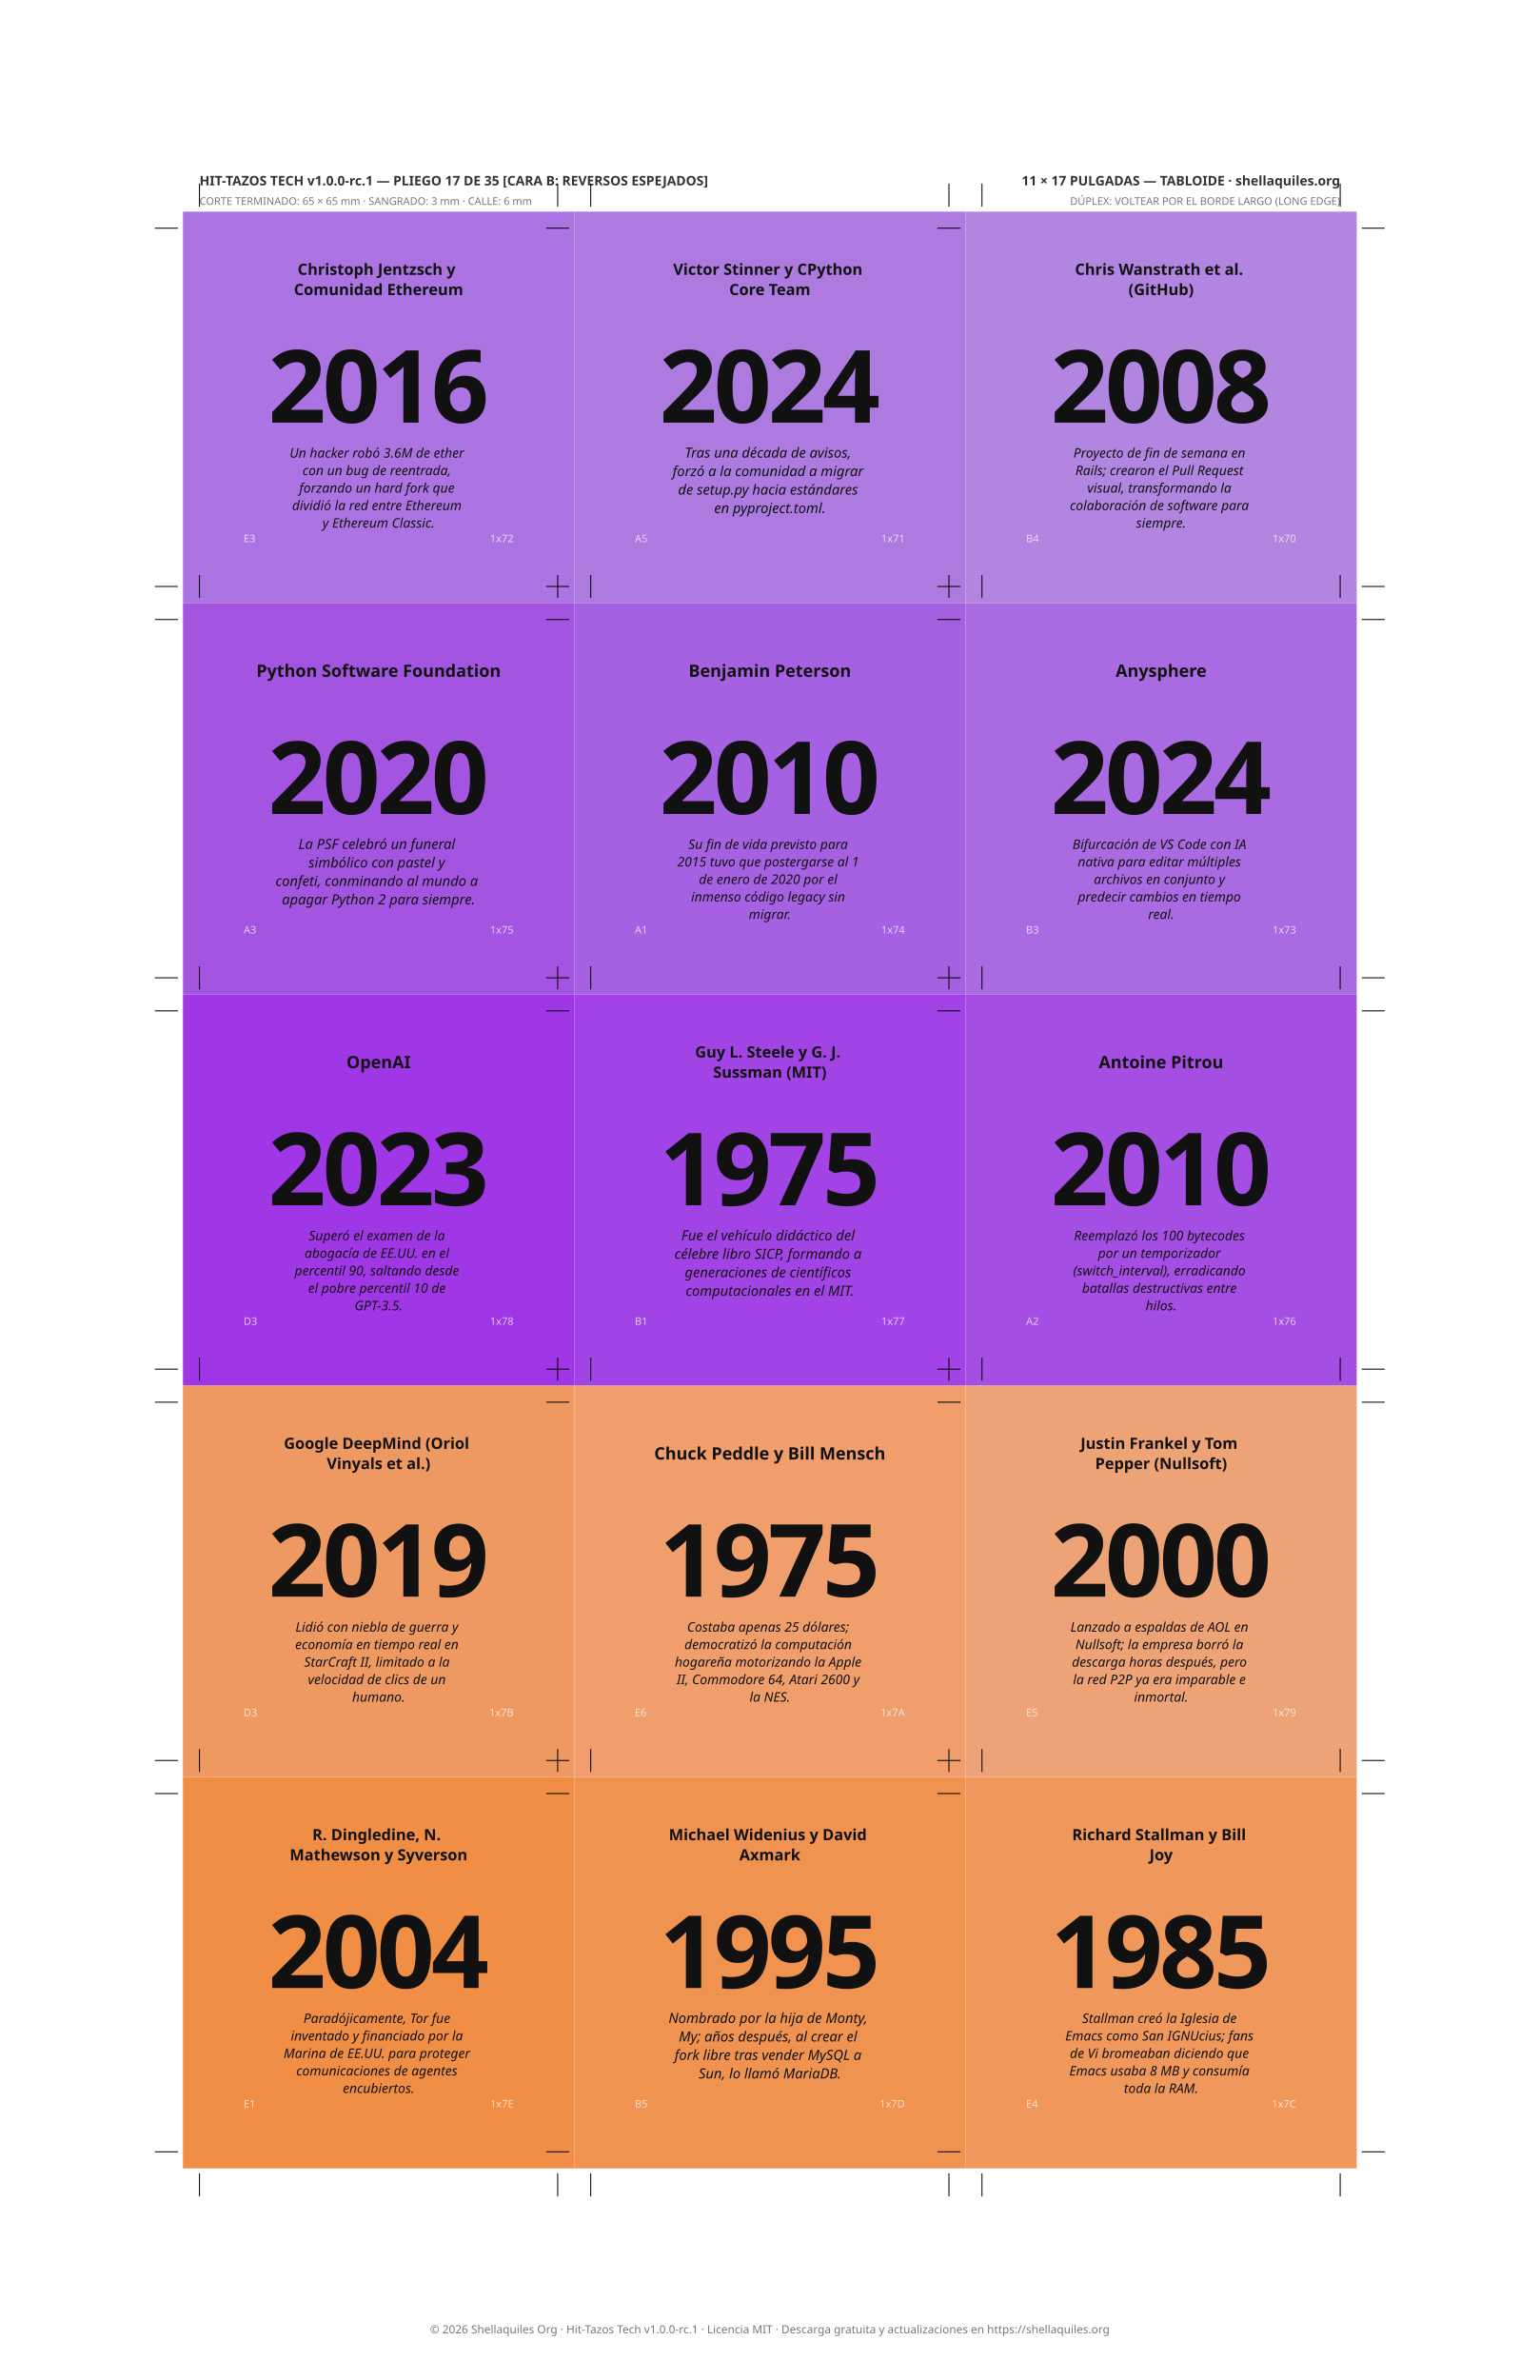
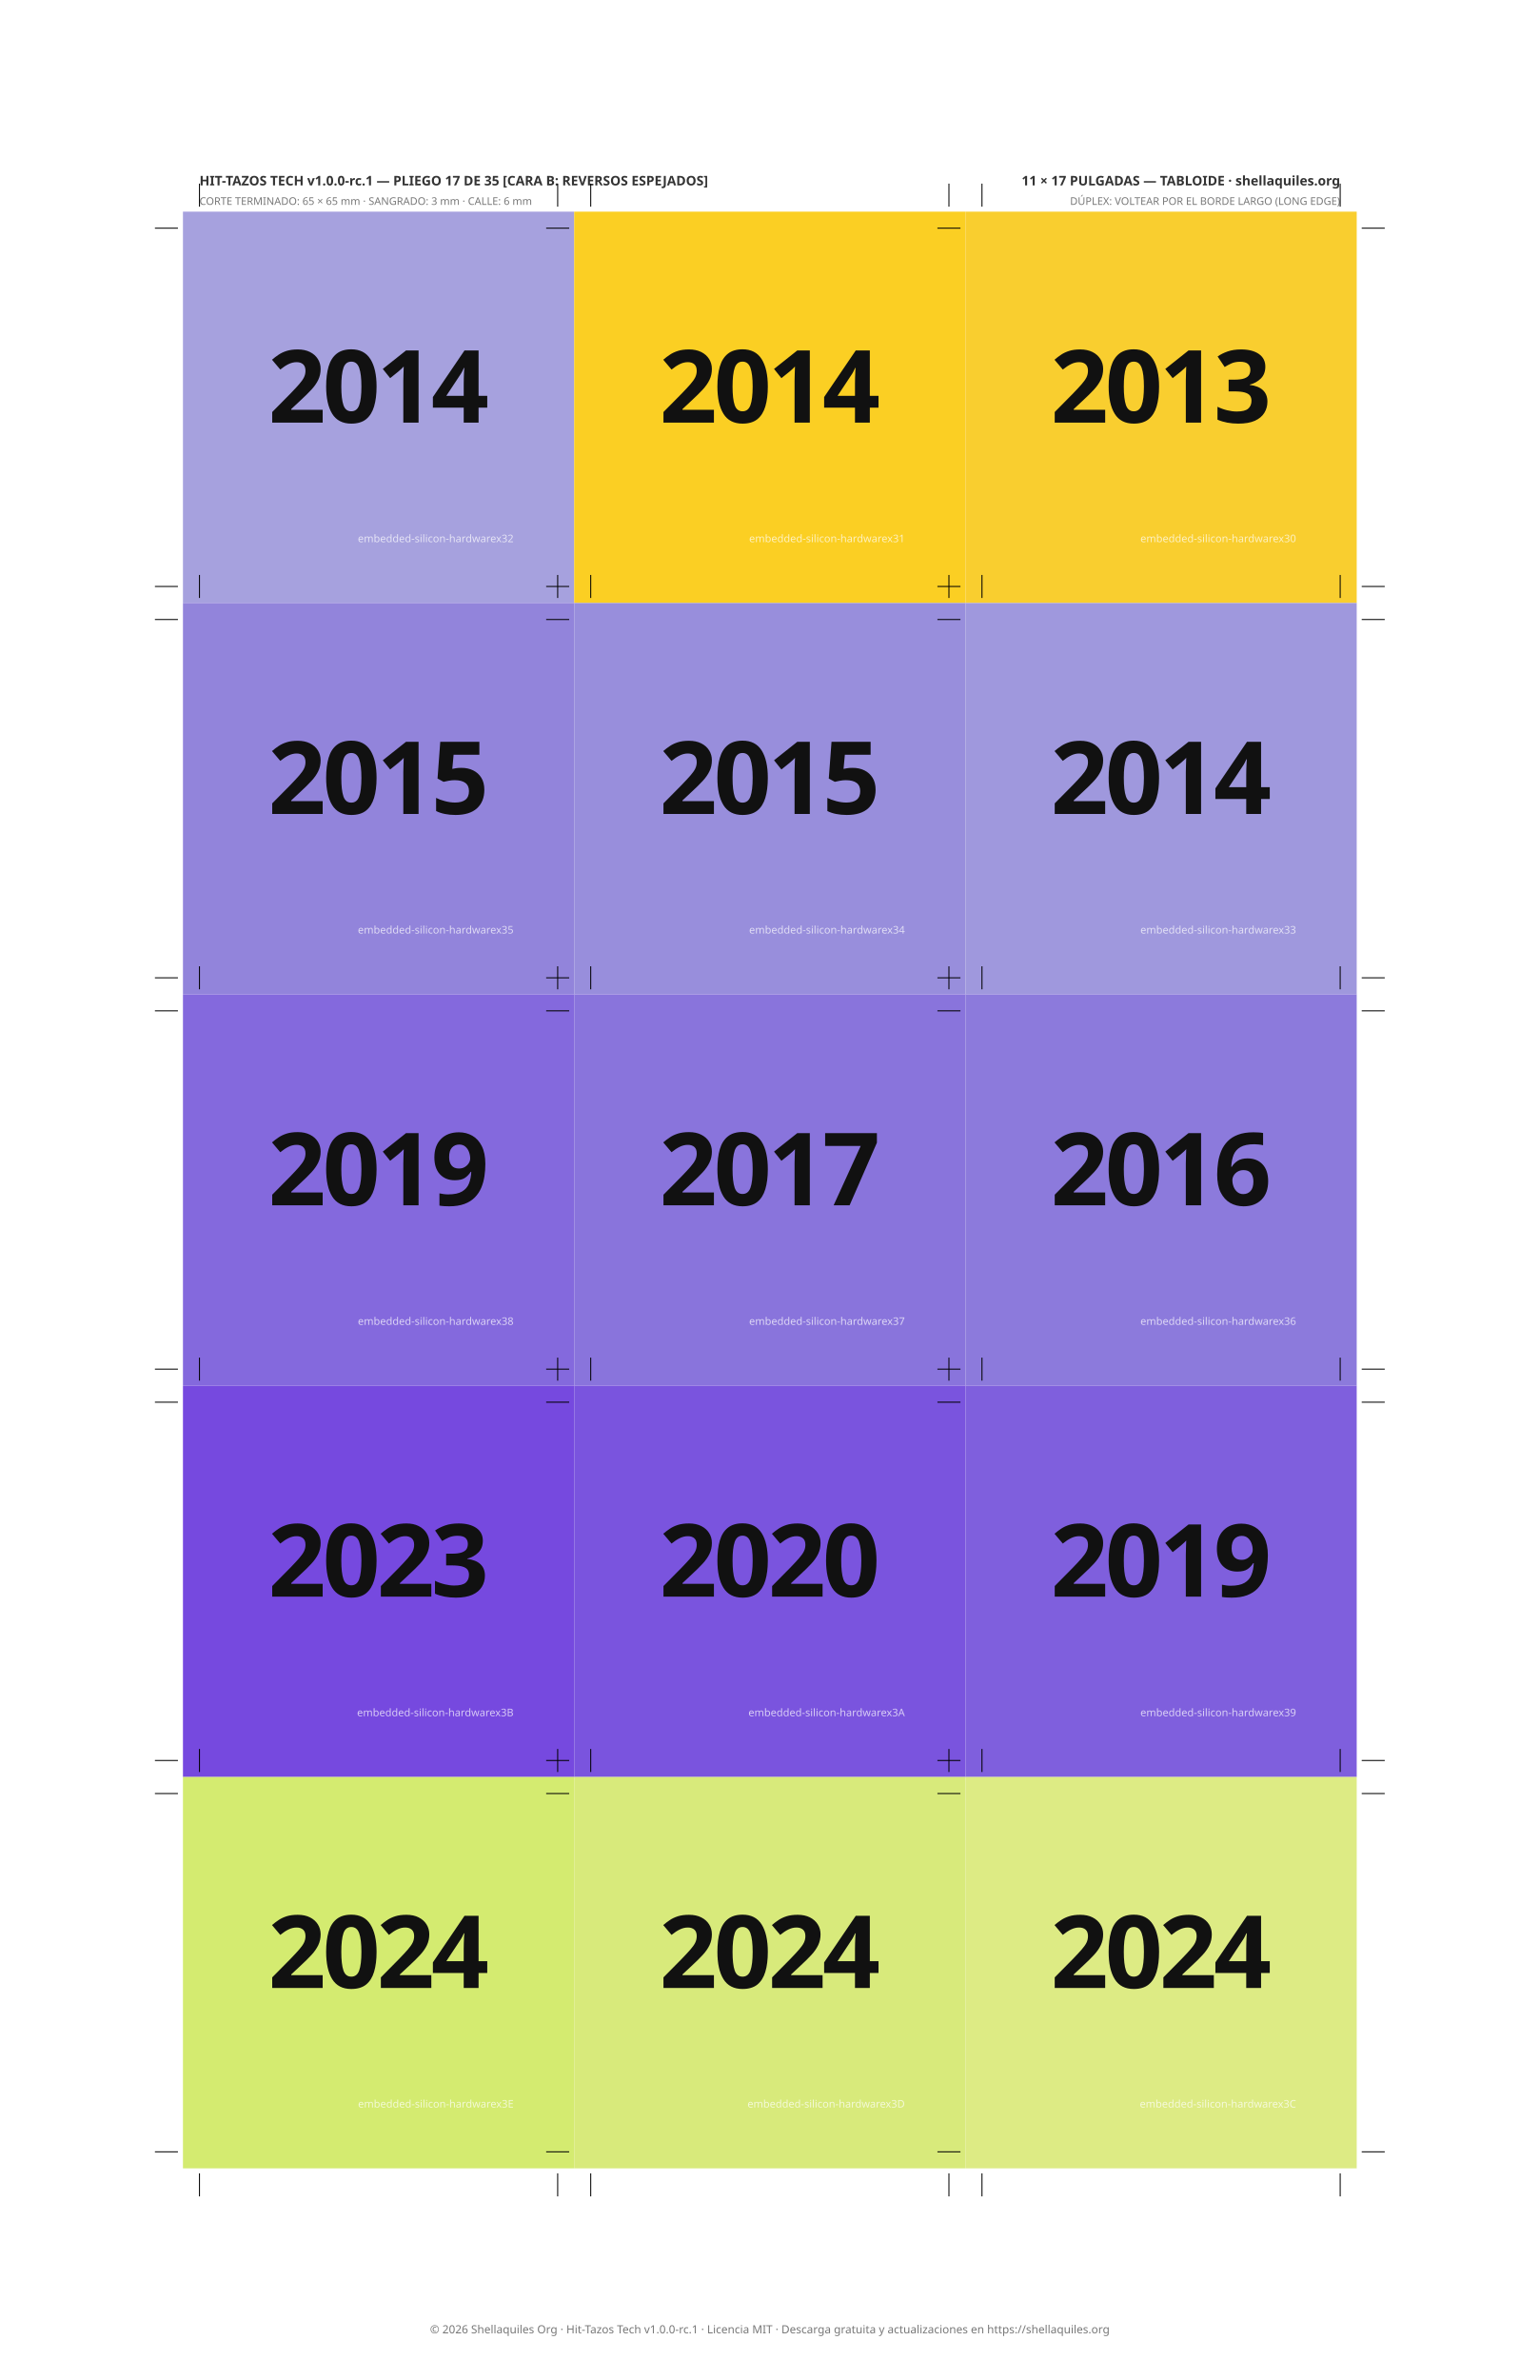
<svg xmlns="http://www.w3.org/2000/svg" width="279.4mm" height="431.8mm" viewBox="0 0 792 1224" style="background-color: #ffffff;">
  <g id="encabezado_pliego">
    <text x="102.61" y="95.35" font-family="'Outfit', sans-serif" font-size="6.8" font-weight="700" fill="#333333">HIT-TAZOS TECH v1.0.0-rc.1 — PLIEGO 17 DE 35 [CARA B: REVERSOS ESPEJADOS]</text>
    <text x="689.39" y="95.35" font-family="'Outfit', sans-serif" font-size="6.8" font-weight="700" fill="#333333" text-anchor="end">11 × 17 PULGADAS — TABLOIDE · shellaquiles.org</text>
    <text x="102.61" y="105.35" font-family="'Outfit', sans-serif" font-size="5.4" font-weight="500" fill="#777777">CORTE TERMINADO: 65 × 65 mm · SANGRADO: 3 mm · CALLE: 6 mm</text>
    <text x="689.39" y="105.35" font-family="'Outfit', sans-serif" font-size="5.4" font-weight="500" fill="#777777" text-anchor="end">DÚPLEX: VOLTEAR POR EL BORDE LARGO (LONG EDGE)</text>
  </g>
  <g id="tarjetas_reverso">
-     <g id="carta_1_72_reverso">
+     <g id="carta_embedded-silicon-hardware_32_reverso">
      <g stroke="#000000" stroke-width="0.5" stroke-linecap="square">
        <line x1="79.94" y1="117.35" x2="91.28" y2="117.35" />
        <line x1="102.61" y1="94.68" x2="102.61" y2="106.02" />
        <line x1="298.20" y1="117.35" x2="309.54" y2="117.35" />
        <line x1="286.87" y1="94.68" x2="286.87" y2="106.02" />
        <line x1="79.94" y1="301.61" x2="91.28" y2="301.61" />
        <line x1="102.61" y1="312.94" x2="102.61" y2="324.28" />
        <line x1="298.20" y1="301.61" x2="309.54" y2="301.61" />
        <line x1="286.87" y1="312.94" x2="286.87" y2="324.28" />
      </g>
-       <rect x="94.11" y="108.85" width="201.26" height="201.26" fill="#ac74e2" />
+       <rect x="94.11" y="108.85" width="201.26" height="201.26" fill="#a6a1de" />
      <g transform="translate(102.61, 117.35)">
-         <text font-family="'Outfit', sans-serif" font-size="8" font-weight="600" fill="#111111" text-anchor="middle">
-           <tspan x="92.13" y="24">Christoph Jentzsch y</tspan>
-           <tspan x="92.13" y="34.4">Comunidad Ethereum</tspan>
-         </text>
-         <text x="92.13" y="100" font-family="'Space Grotesk', sans-serif" font-size="52" font-weight="900" letter-spacing="-1.8" fill="#111111" text-anchor="middle">2016</text>
-         <text font-family="'Outfit', sans-serif" font-size="6.8" font-weight="400" font-style="italic" fill="#111111" text-anchor="middle">
-           <tspan x="92.13" y="118.0">Un hacker robó 3.6M de ether</tspan>
-           <tspan x="92.13" y="127.0">con un bug de reentrada,</tspan>
-           <tspan x="92.13" y="136.0">forzando un hard fork que</tspan>
-           <tspan x="92.13" y="145.0">dividió la red entre Ethereum</tspan>
-           <tspan x="92.13" y="154.0">y Ethereum Classic.</tspan>
-         </text>
-         <text x="22.68" y="161.5" font-family="'Outfit', sans-serif" font-size="5.4" font-weight="500" fill="rgba(255, 255, 255, 0.7)">E3</text>
-         <text x="161.57" y="161.5" font-family="'Space Grotesk', sans-serif" font-size="5.4" font-weight="500" fill="rgba(255, 255, 255, 0.7)" text-anchor="end">1x72</text>
-       </g>
-     </g>
-     <g id="carta_1_71_reverso">
+         <text font-family="'Outfit', sans-serif" font-size="8.8" font-weight="600" fill="#111111" text-anchor="middle">
+           
+         </text>
+         <text x="92.13" y="100" font-family="'Space Grotesk', sans-serif" font-size="52" font-weight="900" letter-spacing="-1.8" fill="#111111" text-anchor="middle">2014</text>
+         <text font-family="'Outfit', sans-serif" font-size="7.2" font-weight="400" font-style="italic" fill="#111111" text-anchor="middle">
+           
+         </text>
+         <text x="22.68" y="161.5" font-family="'Outfit', sans-serif" font-size="5.4" font-weight="500" fill="rgba(255, 255, 255, 0.7)" />
+         <text x="161.57" y="161.5" font-family="'Space Grotesk', sans-serif" font-size="5.4" font-weight="500" fill="rgba(255, 255, 255, 0.7)" text-anchor="end">embedded-silicon-hardwarex32</text>
+       </g>
+     </g>
+     <g id="carta_embedded-silicon-hardware_31_reverso">
      <g stroke="#000000" stroke-width="0.5" stroke-linecap="square">
        <line x1="281.20" y1="117.35" x2="292.54" y2="117.35" />
        <line x1="303.87" y1="94.68" x2="303.87" y2="106.02" />
        <line x1="499.46" y1="117.35" x2="510.80" y2="117.35" />
        <line x1="488.13" y1="94.68" x2="488.13" y2="106.02" />
        <line x1="281.20" y1="301.61" x2="292.54" y2="301.61" />
        <line x1="303.87" y1="312.94" x2="303.87" y2="324.28" />
        <line x1="499.46" y1="301.61" x2="510.80" y2="301.61" />
        <line x1="488.13" y1="312.94" x2="488.13" y2="324.28" />
      </g>
-       <rect x="295.37" y="108.85" width="201.26" height="201.26" fill="#ad7be0" />
+       <rect x="295.37" y="108.85" width="201.26" height="201.26" fill="#fbcf23" />
      <g transform="translate(303.87, 117.35)">
-         <text font-family="'Outfit', sans-serif" font-size="8" font-weight="600" fill="#111111" text-anchor="middle">
-           <tspan x="92.13" y="24">Victor Stinner y CPython</tspan>
-           <tspan x="92.13" y="34.4">Core Team</tspan>
-         </text>
-         <text x="92.13" y="100" font-family="'Space Grotesk', sans-serif" font-size="52" font-weight="900" letter-spacing="-1.8" fill="#111111" text-anchor="middle">2024</text>
-         <text font-family="'Outfit', sans-serif" font-size="7.2" font-weight="400" font-style="italic" fill="#111111" text-anchor="middle">
-           <tspan x="92.13" y="118.0">Tras una década de avisos,</tspan>
-           <tspan x="92.13" y="127.5">forzó a la comunidad a migrar</tspan>
-           <tspan x="92.13" y="137.0">de setup.py hacia estándares</tspan>
-           <tspan x="92.13" y="146.5">en pyproject.toml.</tspan>
-         </text>
-         <text x="22.68" y="161.5" font-family="'Outfit', sans-serif" font-size="5.4" font-weight="500" fill="rgba(255, 255, 255, 0.7)">A5</text>
-         <text x="161.57" y="161.5" font-family="'Space Grotesk', sans-serif" font-size="5.4" font-weight="500" fill="rgba(255, 255, 255, 0.7)" text-anchor="end">1x71</text>
-       </g>
-     </g>
-     <g id="carta_1_70_reverso">
+         <text font-family="'Outfit', sans-serif" font-size="8.8" font-weight="600" fill="#111111" text-anchor="middle">
+           
+         </text>
+         <text x="92.13" y="100" font-family="'Space Grotesk', sans-serif" font-size="52" font-weight="900" letter-spacing="-1.8" fill="#111111" text-anchor="middle">2014</text>
+         <text font-family="'Outfit', sans-serif" font-size="7.2" font-weight="400" font-style="italic" fill="#111111" text-anchor="middle">
+           
+         </text>
+         <text x="22.68" y="161.5" font-family="'Outfit', sans-serif" font-size="5.4" font-weight="500" fill="rgba(255, 255, 255, 0.7)" />
+         <text x="161.57" y="161.5" font-family="'Space Grotesk', sans-serif" font-size="5.4" font-weight="500" fill="rgba(255, 255, 255, 0.7)" text-anchor="end">embedded-silicon-hardwarex31</text>
+       </g>
+     </g>
+     <g id="carta_embedded-silicon-hardware_30_reverso">
      <g stroke="#000000" stroke-width="0.5" stroke-linecap="square">
        <line x1="482.46" y1="117.35" x2="493.80" y2="117.35" />
        <line x1="505.13" y1="94.68" x2="505.13" y2="106.02" />
        <line x1="700.72" y1="117.35" x2="712.06" y2="117.35" />
        <line x1="689.39" y1="94.68" x2="689.39" y2="106.02" />
        <line x1="482.46" y1="301.61" x2="493.80" y2="301.61" />
        <line x1="505.13" y1="312.94" x2="505.13" y2="324.28" />
        <line x1="700.72" y1="301.61" x2="712.06" y2="301.61" />
        <line x1="689.39" y1="312.94" x2="689.39" y2="324.28" />
      </g>
-       <rect x="496.63" y="108.85" width="201.26" height="201.26" fill="#b185e0" />
+       <rect x="496.63" y="108.85" width="201.26" height="201.26" fill="#f9ce2f" />
      <g transform="translate(505.13, 117.35)">
-         <text font-family="'Outfit', sans-serif" font-size="8" font-weight="600" fill="#111111" text-anchor="middle">
-           <tspan x="92.13" y="24">Chris Wanstrath et al.</tspan>
-           <tspan x="92.13" y="34.4">(GitHub)</tspan>
-         </text>
-         <text x="92.13" y="100" font-family="'Space Grotesk', sans-serif" font-size="52" font-weight="900" letter-spacing="-1.8" fill="#111111" text-anchor="middle">2008</text>
-         <text font-family="'Outfit', sans-serif" font-size="6.8" font-weight="400" font-style="italic" fill="#111111" text-anchor="middle">
-           <tspan x="92.13" y="118.0">Proyecto de fin de semana en</tspan>
-           <tspan x="92.13" y="127.0">Rails; crearon el Pull Request</tspan>
-           <tspan x="92.13" y="136.0">visual, transformando la</tspan>
-           <tspan x="92.13" y="145.0">colaboración de software para</tspan>
-           <tspan x="92.13" y="154.0">siempre.</tspan>
-         </text>
-         <text x="22.68" y="161.5" font-family="'Outfit', sans-serif" font-size="5.4" font-weight="500" fill="rgba(255, 255, 255, 0.7)">B4</text>
-         <text x="161.57" y="161.5" font-family="'Space Grotesk', sans-serif" font-size="5.4" font-weight="500" fill="rgba(255, 255, 255, 0.7)" text-anchor="end">1x70</text>
-       </g>
-     </g>
-     <g id="carta_1_75_reverso">
+         <text font-family="'Outfit', sans-serif" font-size="8.8" font-weight="600" fill="#111111" text-anchor="middle">
+           
+         </text>
+         <text x="92.13" y="100" font-family="'Space Grotesk', sans-serif" font-size="52" font-weight="900" letter-spacing="-1.8" fill="#111111" text-anchor="middle">2013</text>
+         <text font-family="'Outfit', sans-serif" font-size="7.2" font-weight="400" font-style="italic" fill="#111111" text-anchor="middle">
+           
+         </text>
+         <text x="22.68" y="161.5" font-family="'Outfit', sans-serif" font-size="5.4" font-weight="500" fill="rgba(255, 255, 255, 0.7)" />
+         <text x="161.57" y="161.5" font-family="'Space Grotesk', sans-serif" font-size="5.4" font-weight="500" fill="rgba(255, 255, 255, 0.7)" text-anchor="end">embedded-silicon-hardwarex30</text>
+       </g>
+     </g>
+     <g id="carta_embedded-silicon-hardware_35_reverso">
      <g stroke="#000000" stroke-width="0.5" stroke-linecap="square">
        <line x1="79.94" y1="318.61" x2="91.28" y2="318.61" />
        <line x1="102.61" y1="295.94" x2="102.61" y2="307.28" />
        <line x1="298.20" y1="318.61" x2="309.54" y2="318.61" />
        <line x1="286.87" y1="295.94" x2="286.87" y2="307.28" />
        <line x1="79.94" y1="502.87" x2="91.28" y2="502.87" />
        <line x1="102.61" y1="514.20" x2="102.61" y2="525.54" />
        <line x1="298.20" y1="502.87" x2="309.54" y2="502.87" />
        <line x1="286.87" y1="514.20" x2="286.87" y2="525.54" />
      </g>
-       <rect x="94.11" y="310.11" width="201.26" height="201.26" fill="#a355e2" />
+       <rect x="94.11" y="310.11" width="201.26" height="201.26" fill="#9284db" />
      <g transform="translate(102.61, 318.61)">
        <text font-family="'Outfit', sans-serif" font-size="8.8" font-weight="600" fill="#111111" text-anchor="middle">
-           <tspan x="92.13" y="29.5">Python Software Foundation</tspan>
-         </text>
-         <text x="92.13" y="100" font-family="'Space Grotesk', sans-serif" font-size="52" font-weight="900" letter-spacing="-1.8" fill="#111111" text-anchor="middle">2020</text>
-         <text font-family="'Outfit', sans-serif" font-size="7.2" font-weight="400" font-style="italic" fill="#111111" text-anchor="middle">
-           <tspan x="92.13" y="118.0">La PSF celebró un funeral</tspan>
-           <tspan x="92.13" y="127.5">simbólico con pastel y</tspan>
-           <tspan x="92.13" y="137.0">confeti, conminando al mundo a</tspan>
-           <tspan x="92.13" y="146.5">apagar Python 2 para siempre.</tspan>
-         </text>
-         <text x="22.68" y="161.5" font-family="'Outfit', sans-serif" font-size="5.4" font-weight="500" fill="rgba(255, 255, 255, 0.7)">A3</text>
-         <text x="161.57" y="161.5" font-family="'Space Grotesk', sans-serif" font-size="5.4" font-weight="500" fill="rgba(255, 255, 255, 0.7)" text-anchor="end">1x75</text>
-       </g>
-     </g>
-     <g id="carta_1_74_reverso">
+           
+         </text>
+         <text x="92.13" y="100" font-family="'Space Grotesk', sans-serif" font-size="52" font-weight="900" letter-spacing="-1.8" fill="#111111" text-anchor="middle">2015</text>
+         <text font-family="'Outfit', sans-serif" font-size="7.2" font-weight="400" font-style="italic" fill="#111111" text-anchor="middle">
+           
+         </text>
+         <text x="22.68" y="161.5" font-family="'Outfit', sans-serif" font-size="5.4" font-weight="500" fill="rgba(255, 255, 255, 0.7)" />
+         <text x="161.57" y="161.5" font-family="'Space Grotesk', sans-serif" font-size="5.4" font-weight="500" fill="rgba(255, 255, 255, 0.7)" text-anchor="end">embedded-silicon-hardwarex35</text>
+       </g>
+     </g>
+     <g id="carta_embedded-silicon-hardware_34_reverso">
      <g stroke="#000000" stroke-width="0.5" stroke-linecap="square">
        <line x1="281.20" y1="318.61" x2="292.54" y2="318.61" />
        <line x1="303.87" y1="295.94" x2="303.87" y2="307.28" />
        <line x1="499.46" y1="318.61" x2="510.80" y2="318.61" />
        <line x1="488.13" y1="295.94" x2="488.13" y2="307.28" />
        <line x1="281.20" y1="502.87" x2="292.54" y2="502.87" />
        <line x1="303.87" y1="514.20" x2="303.87" y2="525.54" />
        <line x1="499.46" y1="502.87" x2="510.80" y2="502.87" />
        <line x1="488.13" y1="514.20" x2="488.13" y2="525.54" />
      </g>
-       <rect x="295.37" y="310.11" width="201.26" height="201.26" fill="#a660e2" />
+       <rect x="295.37" y="310.11" width="201.26" height="201.26" fill="#988edc" />
      <g transform="translate(303.87, 318.61)">
        <text font-family="'Outfit', sans-serif" font-size="8.8" font-weight="600" fill="#111111" text-anchor="middle">
-           <tspan x="92.13" y="29.5">Benjamin Peterson</tspan>
-         </text>
-         <text x="92.13" y="100" font-family="'Space Grotesk', sans-serif" font-size="52" font-weight="900" letter-spacing="-1.8" fill="#111111" text-anchor="middle">2010</text>
-         <text font-family="'Outfit', sans-serif" font-size="6.8" font-weight="400" font-style="italic" fill="#111111" text-anchor="middle">
-           <tspan x="92.13" y="118.0">Su fin de vida previsto para</tspan>
-           <tspan x="92.13" y="127.0">2015 tuvo que postergarse al 1</tspan>
-           <tspan x="92.13" y="136.0">de enero de 2020 por el</tspan>
-           <tspan x="92.13" y="145.0">inmenso código legacy sin</tspan>
-           <tspan x="92.13" y="154.0">migrar.</tspan>
-         </text>
-         <text x="22.68" y="161.5" font-family="'Outfit', sans-serif" font-size="5.4" font-weight="500" fill="rgba(255, 255, 255, 0.7)">A1</text>
-         <text x="161.57" y="161.5" font-family="'Space Grotesk', sans-serif" font-size="5.4" font-weight="500" fill="rgba(255, 255, 255, 0.7)" text-anchor="end">1x74</text>
-       </g>
-     </g>
-     <g id="carta_1_73_reverso">
+           
+         </text>
+         <text x="92.13" y="100" font-family="'Space Grotesk', sans-serif" font-size="52" font-weight="900" letter-spacing="-1.8" fill="#111111" text-anchor="middle">2015</text>
+         <text font-family="'Outfit', sans-serif" font-size="7.2" font-weight="400" font-style="italic" fill="#111111" text-anchor="middle">
+           
+         </text>
+         <text x="22.68" y="161.5" font-family="'Outfit', sans-serif" font-size="5.4" font-weight="500" fill="rgba(255, 255, 255, 0.7)" />
+         <text x="161.57" y="161.5" font-family="'Space Grotesk', sans-serif" font-size="5.4" font-weight="500" fill="rgba(255, 255, 255, 0.7)" text-anchor="end">embedded-silicon-hardwarex34</text>
+       </g>
+     </g>
+     <g id="carta_embedded-silicon-hardware_33_reverso">
      <g stroke="#000000" stroke-width="0.5" stroke-linecap="square">
        <line x1="482.46" y1="318.61" x2="493.80" y2="318.61" />
        <line x1="505.13" y1="295.94" x2="505.13" y2="307.28" />
        <line x1="700.72" y1="318.61" x2="712.06" y2="318.61" />
        <line x1="689.39" y1="295.94" x2="689.39" y2="307.28" />
        <line x1="482.46" y1="502.87" x2="493.80" y2="502.87" />
        <line x1="505.13" y1="514.20" x2="505.13" y2="525.54" />
        <line x1="700.72" y1="502.87" x2="712.06" y2="502.87" />
        <line x1="689.39" y1="514.20" x2="689.39" y2="525.54" />
      </g>
-       <rect x="496.63" y="310.11" width="201.26" height="201.26" fill="#a96ae2" />
+       <rect x="496.63" y="310.11" width="201.26" height="201.26" fill="#9f98dd" />
      <g transform="translate(505.13, 318.61)">
        <text font-family="'Outfit', sans-serif" font-size="8.8" font-weight="600" fill="#111111" text-anchor="middle">
-           <tspan x="92.13" y="29.5">Anysphere</tspan>
-         </text>
-         <text x="92.13" y="100" font-family="'Space Grotesk', sans-serif" font-size="52" font-weight="900" letter-spacing="-1.8" fill="#111111" text-anchor="middle">2024</text>
-         <text font-family="'Outfit', sans-serif" font-size="6.8" font-weight="400" font-style="italic" fill="#111111" text-anchor="middle">
-           <tspan x="92.13" y="118.0">Bifurcación de VS Code con IA</tspan>
-           <tspan x="92.13" y="127.0">nativa para editar múltiples</tspan>
-           <tspan x="92.13" y="136.0">archivos en conjunto y</tspan>
-           <tspan x="92.13" y="145.0">predecir cambios en tiempo</tspan>
-           <tspan x="92.13" y="154.0">real.</tspan>
-         </text>
-         <text x="22.68" y="161.5" font-family="'Outfit', sans-serif" font-size="5.4" font-weight="500" fill="rgba(255, 255, 255, 0.7)">B3</text>
-         <text x="161.57" y="161.5" font-family="'Space Grotesk', sans-serif" font-size="5.4" font-weight="500" fill="rgba(255, 255, 255, 0.7)" text-anchor="end">1x73</text>
-       </g>
-     </g>
-     <g id="carta_1_78_reverso">
+           
+         </text>
+         <text x="92.13" y="100" font-family="'Space Grotesk', sans-serif" font-size="52" font-weight="900" letter-spacing="-1.8" fill="#111111" text-anchor="middle">2014</text>
+         <text font-family="'Outfit', sans-serif" font-size="7.2" font-weight="400" font-style="italic" fill="#111111" text-anchor="middle">
+           
+         </text>
+         <text x="22.68" y="161.5" font-family="'Outfit', sans-serif" font-size="5.4" font-weight="500" fill="rgba(255, 255, 255, 0.7)" />
+         <text x="161.57" y="161.5" font-family="'Space Grotesk', sans-serif" font-size="5.4" font-weight="500" fill="rgba(255, 255, 255, 0.7)" text-anchor="end">embedded-silicon-hardwarex33</text>
+       </g>
+     </g>
+     <g id="carta_embedded-silicon-hardware_38_reverso">
      <g stroke="#000000" stroke-width="0.5" stroke-linecap="square">
        <line x1="79.94" y1="519.87" x2="91.28" y2="519.87" />
        <line x1="102.61" y1="497.20" x2="102.61" y2="508.54" />
        <line x1="298.20" y1="519.87" x2="309.54" y2="519.87" />
        <line x1="286.87" y1="497.20" x2="286.87" y2="508.54" />
        <line x1="79.94" y1="704.13" x2="91.28" y2="704.13" />
        <line x1="102.61" y1="715.46" x2="102.61" y2="726.80" />
        <line x1="298.20" y1="704.13" x2="309.54" y2="704.13" />
        <line x1="286.87" y1="715.46" x2="286.87" y2="726.80" />
      </g>
-       <rect x="94.11" y="511.37" width="201.26" height="201.26" fill="#a037e6" />
+       <rect x="94.11" y="511.37" width="201.26" height="201.26" fill="#8469dd" />
      <g transform="translate(102.61, 519.87)">
        <text font-family="'Outfit', sans-serif" font-size="8.8" font-weight="600" fill="#111111" text-anchor="middle">
-           <tspan x="92.13" y="29.5">OpenAI</tspan>
-         </text>
-         <text x="92.13" y="100" font-family="'Space Grotesk', sans-serif" font-size="52" font-weight="900" letter-spacing="-1.8" fill="#111111" text-anchor="middle">2023</text>
-         <text font-family="'Outfit', sans-serif" font-size="6.8" font-weight="400" font-style="italic" fill="#111111" text-anchor="middle">
-           <tspan x="92.13" y="118.0">Superó el examen de la</tspan>
-           <tspan x="92.13" y="127.0">abogacía de EE.UU. en el</tspan>
-           <tspan x="92.13" y="136.0">percentil 90, saltando desde</tspan>
-           <tspan x="92.13" y="145.0">el pobre percentil 10 de</tspan>
-           <tspan x="92.13" y="154.0">GPT-3.5.</tspan>
-         </text>
-         <text x="22.68" y="161.5" font-family="'Outfit', sans-serif" font-size="5.4" font-weight="500" fill="rgba(255, 255, 255, 0.7)">D3</text>
-         <text x="161.57" y="161.5" font-family="'Space Grotesk', sans-serif" font-size="5.4" font-weight="500" fill="rgba(255, 255, 255, 0.7)" text-anchor="end">1x78</text>
-       </g>
-     </g>
-     <g id="carta_1_77_reverso">
+           
+         </text>
+         <text x="92.13" y="100" font-family="'Space Grotesk', sans-serif" font-size="52" font-weight="900" letter-spacing="-1.8" fill="#111111" text-anchor="middle">2019</text>
+         <text font-family="'Outfit', sans-serif" font-size="7.2" font-weight="400" font-style="italic" fill="#111111" text-anchor="middle">
+           
+         </text>
+         <text x="22.68" y="161.5" font-family="'Outfit', sans-serif" font-size="5.4" font-weight="500" fill="rgba(255, 255, 255, 0.7)" />
+         <text x="161.57" y="161.5" font-family="'Space Grotesk', sans-serif" font-size="5.4" font-weight="500" fill="rgba(255, 255, 255, 0.7)" text-anchor="end">embedded-silicon-hardwarex38</text>
+       </g>
+     </g>
+     <g id="carta_embedded-silicon-hardware_37_reverso">
      <g stroke="#000000" stroke-width="0.5" stroke-linecap="square">
        <line x1="281.20" y1="519.87" x2="292.54" y2="519.87" />
        <line x1="303.87" y1="497.20" x2="303.87" y2="508.54" />
        <line x1="499.46" y1="519.87" x2="510.80" y2="519.87" />
        <line x1="488.13" y1="497.20" x2="488.13" y2="508.54" />
        <line x1="281.20" y1="704.13" x2="292.54" y2="704.13" />
        <line x1="303.87" y1="715.46" x2="303.87" y2="726.80" />
        <line x1="499.46" y1="704.13" x2="510.80" y2="704.13" />
        <line x1="488.13" y1="715.46" x2="488.13" y2="726.80" />
      </g>
-       <rect x="295.37" y="511.37" width="201.26" height="201.26" fill="#a243e5" />
+       <rect x="295.37" y="511.37" width="201.26" height="201.26" fill="#8974dc" />
      <g transform="translate(303.87, 519.87)">
-         <text font-family="'Outfit', sans-serif" font-size="8" font-weight="600" fill="#111111" text-anchor="middle">
-           <tspan x="92.13" y="24">Guy L. Steele y G. J.</tspan>
-           <tspan x="92.13" y="34.4">Sussman (MIT)</tspan>
-         </text>
-         <text x="92.13" y="100" font-family="'Space Grotesk', sans-serif" font-size="52" font-weight="900" letter-spacing="-1.8" fill="#111111" text-anchor="middle">1975</text>
-         <text font-family="'Outfit', sans-serif" font-size="7.2" font-weight="400" font-style="italic" fill="#111111" text-anchor="middle">
-           <tspan x="92.13" y="118.0">Fue el vehículo didáctico del</tspan>
-           <tspan x="92.13" y="127.5">célebre libro SICP, formando a</tspan>
-           <tspan x="92.13" y="137.0">generaciones de científicos</tspan>
-           <tspan x="92.13" y="146.5">computacionales en el MIT.</tspan>
-         </text>
-         <text x="22.68" y="161.5" font-family="'Outfit', sans-serif" font-size="5.4" font-weight="500" fill="rgba(255, 255, 255, 0.7)">B1</text>
-         <text x="161.57" y="161.5" font-family="'Space Grotesk', sans-serif" font-size="5.4" font-weight="500" fill="rgba(255, 255, 255, 0.7)" text-anchor="end">1x77</text>
-       </g>
-     </g>
-     <g id="carta_1_76_reverso">
+         <text font-family="'Outfit', sans-serif" font-size="8.8" font-weight="600" fill="#111111" text-anchor="middle">
+           
+         </text>
+         <text x="92.13" y="100" font-family="'Space Grotesk', sans-serif" font-size="52" font-weight="900" letter-spacing="-1.8" fill="#111111" text-anchor="middle">2017</text>
+         <text font-family="'Outfit', sans-serif" font-size="7.2" font-weight="400" font-style="italic" fill="#111111" text-anchor="middle">
+           
+         </text>
+         <text x="22.68" y="161.5" font-family="'Outfit', sans-serif" font-size="5.4" font-weight="500" fill="rgba(255, 255, 255, 0.7)" />
+         <text x="161.57" y="161.5" font-family="'Space Grotesk', sans-serif" font-size="5.4" font-weight="500" fill="rgba(255, 255, 255, 0.7)" text-anchor="end">embedded-silicon-hardwarex37</text>
+       </g>
+     </g>
+     <g id="carta_embedded-silicon-hardware_36_reverso">
      <g stroke="#000000" stroke-width="0.5" stroke-linecap="square">
        <line x1="482.46" y1="519.87" x2="493.80" y2="519.87" />
        <line x1="505.13" y1="497.20" x2="505.13" y2="508.54" />
        <line x1="700.72" y1="519.87" x2="712.06" y2="519.87" />
        <line x1="689.39" y1="497.20" x2="689.39" y2="508.54" />
        <line x1="482.46" y1="704.13" x2="493.80" y2="704.13" />
        <line x1="505.13" y1="715.46" x2="505.13" y2="726.80" />
        <line x1="700.72" y1="704.13" x2="712.06" y2="704.13" />
        <line x1="689.39" y1="715.46" x2="689.39" y2="726.80" />
      </g>
-       <rect x="496.63" y="511.37" width="201.26" height="201.26" fill="#a44ee4" />
+       <rect x="496.63" y="511.37" width="201.26" height="201.26" fill="#8c7adc" />
      <g transform="translate(505.13, 519.87)">
        <text font-family="'Outfit', sans-serif" font-size="8.8" font-weight="600" fill="#111111" text-anchor="middle">
-           <tspan x="92.13" y="29.5">Antoine Pitrou</tspan>
-         </text>
-         <text x="92.13" y="100" font-family="'Space Grotesk', sans-serif" font-size="52" font-weight="900" letter-spacing="-1.8" fill="#111111" text-anchor="middle">2010</text>
-         <text font-family="'Outfit', sans-serif" font-size="6.8" font-weight="400" font-style="italic" fill="#111111" text-anchor="middle">
-           <tspan x="92.13" y="118.0">Reemplazó los 100 bytecodes</tspan>
-           <tspan x="92.13" y="127.0">por un temporizador</tspan>
-           <tspan x="92.13" y="136.0">(switch_interval), erradicando</tspan>
-           <tspan x="92.13" y="145.0">batallas destructivas entre</tspan>
-           <tspan x="92.13" y="154.0">hilos.</tspan>
-         </text>
-         <text x="22.68" y="161.5" font-family="'Outfit', sans-serif" font-size="5.4" font-weight="500" fill="rgba(255, 255, 255, 0.7)">A2</text>
-         <text x="161.57" y="161.5" font-family="'Space Grotesk', sans-serif" font-size="5.4" font-weight="500" fill="rgba(255, 255, 255, 0.7)" text-anchor="end">1x76</text>
-       </g>
-     </g>
-     <g id="carta_1_7B_reverso">
+           
+         </text>
+         <text x="92.13" y="100" font-family="'Space Grotesk', sans-serif" font-size="52" font-weight="900" letter-spacing="-1.8" fill="#111111" text-anchor="middle">2016</text>
+         <text font-family="'Outfit', sans-serif" font-size="7.2" font-weight="400" font-style="italic" fill="#111111" text-anchor="middle">
+           
+         </text>
+         <text x="22.68" y="161.5" font-family="'Outfit', sans-serif" font-size="5.4" font-weight="500" fill="rgba(255, 255, 255, 0.7)" />
+         <text x="161.57" y="161.5" font-family="'Space Grotesk', sans-serif" font-size="5.4" font-weight="500" fill="rgba(255, 255, 255, 0.7)" text-anchor="end">embedded-silicon-hardwarex36</text>
+       </g>
+     </g>
+     <g id="carta_embedded-silicon-hardware_3B_reverso">
      <g stroke="#000000" stroke-width="0.5" stroke-linecap="square">
        <line x1="79.94" y1="721.13" x2="91.28" y2="721.13" />
        <line x1="102.61" y1="698.46" x2="102.61" y2="709.80" />
        <line x1="298.20" y1="721.13" x2="309.54" y2="721.13" />
        <line x1="286.87" y1="698.46" x2="286.87" y2="709.80" />
        <line x1="79.94" y1="905.39" x2="91.28" y2="905.39" />
        <line x1="102.61" y1="916.72" x2="102.61" y2="928.06" />
        <line x1="298.20" y1="905.39" x2="309.54" y2="905.39" />
        <line x1="286.87" y1="916.72" x2="286.87" y2="928.06" />
      </g>
-       <rect x="94.11" y="712.63" width="201.26" height="201.26" fill="#ef9962" />
+       <rect x="94.11" y="712.63" width="201.26" height="201.26" fill="#7649df" />
      <g transform="translate(102.61, 721.13)">
-         <text font-family="'Outfit', sans-serif" font-size="8" font-weight="600" fill="#111111" text-anchor="middle">
-           <tspan x="92.13" y="24">Google DeepMind (Oriol</tspan>
-           <tspan x="92.13" y="34.4">Vinyals et al.)</tspan>
-         </text>
-         <text x="92.13" y="100" font-family="'Space Grotesk', sans-serif" font-size="52" font-weight="900" letter-spacing="-1.8" fill="#111111" text-anchor="middle">2019</text>
-         <text font-family="'Outfit', sans-serif" font-size="6.8" font-weight="400" font-style="italic" fill="#111111" text-anchor="middle">
-           <tspan x="92.13" y="118.0">Lidió con niebla de guerra y</tspan>
-           <tspan x="92.13" y="127.0">economía en tiempo real en</tspan>
-           <tspan x="92.13" y="136.0">StarCraft II, limitado a la</tspan>
-           <tspan x="92.13" y="145.0">velocidad de clics de un</tspan>
-           <tspan x="92.13" y="154.0">humano.</tspan>
-         </text>
-         <text x="22.68" y="161.5" font-family="'Outfit', sans-serif" font-size="5.4" font-weight="500" fill="rgba(255, 255, 255, 0.7)">D3</text>
-         <text x="161.57" y="161.5" font-family="'Space Grotesk', sans-serif" font-size="5.4" font-weight="500" fill="rgba(255, 255, 255, 0.7)" text-anchor="end">1x7B</text>
-       </g>
-     </g>
-     <g id="carta_1_7A_reverso">
+         <text font-family="'Outfit', sans-serif" font-size="8.8" font-weight="600" fill="#111111" text-anchor="middle">
+           
+         </text>
+         <text x="92.13" y="100" font-family="'Space Grotesk', sans-serif" font-size="52" font-weight="900" letter-spacing="-1.8" fill="#111111" text-anchor="middle">2023</text>
+         <text font-family="'Outfit', sans-serif" font-size="7.2" font-weight="400" font-style="italic" fill="#111111" text-anchor="middle">
+           
+         </text>
+         <text x="22.68" y="161.5" font-family="'Outfit', sans-serif" font-size="5.4" font-weight="500" fill="rgba(255, 255, 255, 0.7)" />
+         <text x="161.57" y="161.5" font-family="'Space Grotesk', sans-serif" font-size="5.4" font-weight="500" fill="rgba(255, 255, 255, 0.7)" text-anchor="end">embedded-silicon-hardwarex3B</text>
+       </g>
+     </g>
+     <g id="carta_embedded-silicon-hardware_3A_reverso">
      <g stroke="#000000" stroke-width="0.5" stroke-linecap="square">
        <line x1="281.20" y1="721.13" x2="292.54" y2="721.13" />
        <line x1="303.87" y1="698.46" x2="303.87" y2="709.80" />
        <line x1="499.46" y1="721.13" x2="510.80" y2="721.13" />
        <line x1="488.13" y1="698.46" x2="488.13" y2="709.80" />
        <line x1="281.20" y1="905.39" x2="292.54" y2="905.39" />
        <line x1="303.87" y1="916.72" x2="303.87" y2="928.06" />
        <line x1="499.46" y1="905.39" x2="510.80" y2="905.39" />
        <line x1="488.13" y1="916.72" x2="488.13" y2="928.06" />
      </g>
-       <rect x="295.37" y="712.63" width="201.26" height="201.26" fill="#ef9e6c" />
+       <rect x="295.37" y="712.63" width="201.26" height="201.26" fill="#7a54de" />
      <g transform="translate(303.87, 721.13)">
        <text font-family="'Outfit', sans-serif" font-size="8.8" font-weight="600" fill="#111111" text-anchor="middle">
-           <tspan x="92.13" y="29.5">Chuck Peddle y Bill Mensch</tspan>
-         </text>
-         <text x="92.13" y="100" font-family="'Space Grotesk', sans-serif" font-size="52" font-weight="900" letter-spacing="-1.8" fill="#111111" text-anchor="middle">1975</text>
-         <text font-family="'Outfit', sans-serif" font-size="6.8" font-weight="400" font-style="italic" fill="#111111" text-anchor="middle">
-           <tspan x="92.13" y="118.0">Costaba apenas 25 dólares;</tspan>
-           <tspan x="92.13" y="127.0">democratizó la computación</tspan>
-           <tspan x="92.13" y="136.0">hogareña motorizando la Apple</tspan>
-           <tspan x="92.13" y="145.0">II, Commodore 64, Atari 2600 y</tspan>
-           <tspan x="92.13" y="154.0">la NES.</tspan>
-         </text>
-         <text x="22.68" y="161.5" font-family="'Outfit', sans-serif" font-size="5.4" font-weight="500" fill="rgba(255, 255, 255, 0.7)">E6</text>
-         <text x="161.57" y="161.5" font-family="'Space Grotesk', sans-serif" font-size="5.4" font-weight="500" fill="rgba(255, 255, 255, 0.7)" text-anchor="end">1x7A</text>
-       </g>
-     </g>
-     <g id="carta_1_79_reverso">
+           
+         </text>
+         <text x="92.13" y="100" font-family="'Space Grotesk', sans-serif" font-size="52" font-weight="900" letter-spacing="-1.8" fill="#111111" text-anchor="middle">2020</text>
+         <text font-family="'Outfit', sans-serif" font-size="7.2" font-weight="400" font-style="italic" fill="#111111" text-anchor="middle">
+           
+         </text>
+         <text x="22.68" y="161.5" font-family="'Outfit', sans-serif" font-size="5.4" font-weight="500" fill="rgba(255, 255, 255, 0.7)" />
+         <text x="161.57" y="161.5" font-family="'Space Grotesk', sans-serif" font-size="5.4" font-weight="500" fill="rgba(255, 255, 255, 0.7)" text-anchor="end">embedded-silicon-hardwarex3A</text>
+       </g>
+     </g>
+     <g id="carta_embedded-silicon-hardware_39_reverso">
      <g stroke="#000000" stroke-width="0.5" stroke-linecap="square">
        <line x1="482.46" y1="721.13" x2="493.80" y2="721.13" />
        <line x1="505.13" y1="698.46" x2="505.13" y2="709.80" />
        <line x1="700.72" y1="721.13" x2="712.06" y2="721.13" />
        <line x1="689.39" y1="698.46" x2="689.39" y2="709.80" />
        <line x1="482.46" y1="905.39" x2="493.80" y2="905.39" />
        <line x1="505.13" y1="916.72" x2="505.13" y2="928.06" />
        <line x1="700.72" y1="905.39" x2="712.06" y2="905.39" />
        <line x1="689.39" y1="916.72" x2="689.39" y2="928.06" />
      </g>
-       <rect x="496.63" y="712.63" width="201.26" height="201.26" fill="#eea377" />
+       <rect x="496.63" y="712.63" width="201.26" height="201.26" fill="#7f5fdd" />
      <g transform="translate(505.13, 721.13)">
-         <text font-family="'Outfit', sans-serif" font-size="8" font-weight="600" fill="#111111" text-anchor="middle">
-           <tspan x="92.13" y="24">Justin Frankel y Tom</tspan>
-           <tspan x="92.13" y="34.4">Pepper (Nullsoft)</tspan>
-         </text>
-         <text x="92.13" y="100" font-family="'Space Grotesk', sans-serif" font-size="52" font-weight="900" letter-spacing="-1.8" fill="#111111" text-anchor="middle">2000</text>
-         <text font-family="'Outfit', sans-serif" font-size="6.8" font-weight="400" font-style="italic" fill="#111111" text-anchor="middle">
-           <tspan x="92.13" y="118.0">Lanzado a espaldas de AOL en</tspan>
-           <tspan x="92.13" y="127.0">Nullsoft; la empresa borró la</tspan>
-           <tspan x="92.13" y="136.0">descarga horas después, pero</tspan>
-           <tspan x="92.13" y="145.0">la red P2P ya era imparable e</tspan>
-           <tspan x="92.13" y="154.0">inmortal.</tspan>
-         </text>
-         <text x="22.68" y="161.5" font-family="'Outfit', sans-serif" font-size="5.4" font-weight="500" fill="rgba(255, 255, 255, 0.7)">E5</text>
-         <text x="161.57" y="161.5" font-family="'Space Grotesk', sans-serif" font-size="5.4" font-weight="500" fill="rgba(255, 255, 255, 0.7)" text-anchor="end">1x79</text>
-       </g>
-     </g>
-     <g id="carta_1_7E_reverso">
+         <text font-family="'Outfit', sans-serif" font-size="8.8" font-weight="600" fill="#111111" text-anchor="middle">
+           
+         </text>
+         <text x="92.13" y="100" font-family="'Space Grotesk', sans-serif" font-size="52" font-weight="900" letter-spacing="-1.8" fill="#111111" text-anchor="middle">2019</text>
+         <text font-family="'Outfit', sans-serif" font-size="7.2" font-weight="400" font-style="italic" fill="#111111" text-anchor="middle">
+           
+         </text>
+         <text x="22.68" y="161.5" font-family="'Outfit', sans-serif" font-size="5.4" font-weight="500" fill="rgba(255, 255, 255, 0.7)" />
+         <text x="161.57" y="161.5" font-family="'Space Grotesk', sans-serif" font-size="5.4" font-weight="500" fill="rgba(255, 255, 255, 0.7)" text-anchor="end">embedded-silicon-hardwarex39</text>
+       </g>
+     </g>
+     <g id="carta_embedded-silicon-hardware_3E_reverso">
      <g stroke="#000000" stroke-width="0.5" stroke-linecap="square">
        <line x1="79.94" y1="922.39" x2="91.28" y2="922.39" />
        <line x1="102.61" y1="899.72" x2="102.61" y2="911.06" />
        <line x1="298.20" y1="922.39" x2="309.54" y2="922.39" />
        <line x1="286.87" y1="899.72" x2="286.87" y2="911.06" />
        <line x1="79.94" y1="1106.65" x2="91.28" y2="1106.65" />
        <line x1="102.61" y1="1117.98" x2="102.61" y2="1129.32" />
        <line x1="298.20" y1="1106.65" x2="309.54" y2="1106.65" />
        <line x1="286.87" y1="1117.98" x2="286.87" y2="1129.32" />
      </g>
-       <rect x="94.11" y="913.89" width="201.26" height="201.26" fill="#f18e46" />
+       <rect x="94.11" y="913.89" width="201.26" height="201.26" fill="#d4eb70" />
      <g transform="translate(102.61, 922.39)">
-         <text font-family="'Outfit', sans-serif" font-size="8" font-weight="600" fill="#111111" text-anchor="middle">
-           <tspan x="92.13" y="24">R. Dingledine, N.</tspan>
-           <tspan x="92.13" y="34.4">Mathewson y Syverson</tspan>
-         </text>
-         <text x="92.13" y="100" font-family="'Space Grotesk', sans-serif" font-size="52" font-weight="900" letter-spacing="-1.8" fill="#111111" text-anchor="middle">2004</text>
-         <text font-family="'Outfit', sans-serif" font-size="6.8" font-weight="400" font-style="italic" fill="#111111" text-anchor="middle">
-           <tspan x="92.13" y="118.0">Paradójicamente, Tor fue</tspan>
-           <tspan x="92.13" y="127.0">inventado y financiado por la</tspan>
-           <tspan x="92.13" y="136.0">Marina de EE.UU. para proteger</tspan>
-           <tspan x="92.13" y="145.0">comunicaciones de agentes</tspan>
-           <tspan x="92.13" y="154.0">encubiertos.</tspan>
-         </text>
-         <text x="22.68" y="161.5" font-family="'Outfit', sans-serif" font-size="5.4" font-weight="500" fill="rgba(255, 255, 255, 0.7)">E1</text>
-         <text x="161.57" y="161.5" font-family="'Space Grotesk', sans-serif" font-size="5.4" font-weight="500" fill="rgba(255, 255, 255, 0.7)" text-anchor="end">1x7E</text>
-       </g>
-     </g>
-     <g id="carta_1_7D_reverso">
+         <text font-family="'Outfit', sans-serif" font-size="8.8" font-weight="600" fill="#111111" text-anchor="middle">
+           
+         </text>
+         <text x="92.13" y="100" font-family="'Space Grotesk', sans-serif" font-size="52" font-weight="900" letter-spacing="-1.8" fill="#111111" text-anchor="middle">2024</text>
+         <text font-family="'Outfit', sans-serif" font-size="7.2" font-weight="400" font-style="italic" fill="#111111" text-anchor="middle">
+           
+         </text>
+         <text x="22.68" y="161.5" font-family="'Outfit', sans-serif" font-size="5.4" font-weight="500" fill="rgba(255, 255, 255, 0.7)" />
+         <text x="161.57" y="161.5" font-family="'Space Grotesk', sans-serif" font-size="5.4" font-weight="500" fill="rgba(255, 255, 255, 0.7)" text-anchor="end">embedded-silicon-hardwarex3E</text>
+       </g>
+     </g>
+     <g id="carta_embedded-silicon-hardware_3D_reverso">
      <g stroke="#000000" stroke-width="0.5" stroke-linecap="square">
        <line x1="281.20" y1="922.39" x2="292.54" y2="922.39" />
        <line x1="303.87" y1="899.72" x2="303.87" y2="911.06" />
        <line x1="499.46" y1="922.39" x2="510.80" y2="922.39" />
        <line x1="488.13" y1="899.72" x2="488.13" y2="911.06" />
        <line x1="281.20" y1="1106.65" x2="292.54" y2="1106.65" />
        <line x1="303.87" y1="1117.98" x2="303.87" y2="1129.32" />
        <line x1="499.46" y1="1106.65" x2="510.80" y2="1106.65" />
        <line x1="488.13" y1="1117.98" x2="488.13" y2="1129.32" />
      </g>
-       <rect x="295.37" y="913.89" width="201.26" height="201.26" fill="#f09351" />
+       <rect x="295.37" y="913.89" width="201.26" height="201.26" fill="#d8ea7b" />
      <g transform="translate(303.87, 922.39)">
-         <text font-family="'Outfit', sans-serif" font-size="8" font-weight="600" fill="#111111" text-anchor="middle">
-           <tspan x="92.13" y="24">Michael Widenius y David</tspan>
-           <tspan x="92.13" y="34.4">Axmark</tspan>
-         </text>
-         <text x="92.13" y="100" font-family="'Space Grotesk', sans-serif" font-size="52" font-weight="900" letter-spacing="-1.8" fill="#111111" text-anchor="middle">1995</text>
-         <text font-family="'Outfit', sans-serif" font-size="7.2" font-weight="400" font-style="italic" fill="#111111" text-anchor="middle">
-           <tspan x="92.13" y="118.0">Nombrado por la hija de Monty,</tspan>
-           <tspan x="92.13" y="127.5">My; años después, al crear el</tspan>
-           <tspan x="92.13" y="137.0">fork libre tras vender MySQL a</tspan>
-           <tspan x="92.13" y="146.5">Sun, lo llamó MariaDB.</tspan>
-         </text>
-         <text x="22.68" y="161.5" font-family="'Outfit', sans-serif" font-size="5.4" font-weight="500" fill="rgba(255, 255, 255, 0.7)">B5</text>
-         <text x="161.57" y="161.5" font-family="'Space Grotesk', sans-serif" font-size="5.4" font-weight="500" fill="rgba(255, 255, 255, 0.7)" text-anchor="end">1x7D</text>
-       </g>
-     </g>
-     <g id="carta_1_7C_reverso">
+         <text font-family="'Outfit', sans-serif" font-size="8.8" font-weight="600" fill="#111111" text-anchor="middle">
+           
+         </text>
+         <text x="92.13" y="100" font-family="'Space Grotesk', sans-serif" font-size="52" font-weight="900" letter-spacing="-1.8" fill="#111111" text-anchor="middle">2024</text>
+         <text font-family="'Outfit', sans-serif" font-size="7.2" font-weight="400" font-style="italic" fill="#111111" text-anchor="middle">
+           
+         </text>
+         <text x="22.68" y="161.5" font-family="'Outfit', sans-serif" font-size="5.4" font-weight="500" fill="rgba(255, 255, 255, 0.7)" />
+         <text x="161.57" y="161.5" font-family="'Space Grotesk', sans-serif" font-size="5.4" font-weight="500" fill="rgba(255, 255, 255, 0.7)" text-anchor="end">embedded-silicon-hardwarex3D</text>
+       </g>
+     </g>
+     <g id="carta_embedded-silicon-hardware_3C_reverso">
      <g stroke="#000000" stroke-width="0.5" stroke-linecap="square">
        <line x1="482.46" y1="922.39" x2="493.80" y2="922.39" />
        <line x1="505.13" y1="899.72" x2="505.13" y2="911.06" />
        <line x1="700.72" y1="922.39" x2="712.06" y2="922.39" />
        <line x1="689.39" y1="899.72" x2="689.39" y2="911.06" />
        <line x1="482.46" y1="1106.65" x2="493.80" y2="1106.65" />
        <line x1="505.13" y1="1117.98" x2="505.13" y2="1129.32" />
        <line x1="700.72" y1="1106.65" x2="712.06" y2="1106.65" />
        <line x1="689.39" y1="1117.98" x2="689.39" y2="1129.32" />
      </g>
-       <rect x="496.63" y="913.89" width="201.26" height="201.26" fill="#f0975c" />
+       <rect x="496.63" y="913.89" width="201.26" height="201.26" fill="#ddeb84" />
      <g transform="translate(505.13, 922.39)">
-         <text font-family="'Outfit', sans-serif" font-size="8" font-weight="600" fill="#111111" text-anchor="middle">
-           <tspan x="92.13" y="24">Richard Stallman y Bill</tspan>
-           <tspan x="92.13" y="34.4">Joy</tspan>
-         </text>
-         <text x="92.13" y="100" font-family="'Space Grotesk', sans-serif" font-size="52" font-weight="900" letter-spacing="-1.8" fill="#111111" text-anchor="middle">1985</text>
-         <text font-family="'Outfit', sans-serif" font-size="6.8" font-weight="400" font-style="italic" fill="#111111" text-anchor="middle">
-           <tspan x="92.13" y="118.0">Stallman creó la Iglesia de</tspan>
-           <tspan x="92.13" y="127.0">Emacs como San IGNUcius; fans</tspan>
-           <tspan x="92.13" y="136.0">de Vi bromeaban diciendo que</tspan>
-           <tspan x="92.13" y="145.0">Emacs usaba 8 MB y consumía</tspan>
-           <tspan x="92.13" y="154.0">toda la RAM.</tspan>
-         </text>
-         <text x="22.68" y="161.5" font-family="'Outfit', sans-serif" font-size="5.4" font-weight="500" fill="rgba(255, 255, 255, 0.7)">E4</text>
-         <text x="161.57" y="161.5" font-family="'Space Grotesk', sans-serif" font-size="5.4" font-weight="500" fill="rgba(255, 255, 255, 0.7)" text-anchor="end">1x7C</text>
+         <text font-family="'Outfit', sans-serif" font-size="8.8" font-weight="600" fill="#111111" text-anchor="middle">
+           
+         </text>
+         <text x="92.13" y="100" font-family="'Space Grotesk', sans-serif" font-size="52" font-weight="900" letter-spacing="-1.8" fill="#111111" text-anchor="middle">2024</text>
+         <text font-family="'Outfit', sans-serif" font-size="7.2" font-weight="400" font-style="italic" fill="#111111" text-anchor="middle">
+           
+         </text>
+         <text x="22.68" y="161.5" font-family="'Outfit', sans-serif" font-size="5.4" font-weight="500" fill="rgba(255, 255, 255, 0.7)" />
+         <text x="161.57" y="161.5" font-family="'Space Grotesk', sans-serif" font-size="5.4" font-weight="500" fill="rgba(255, 255, 255, 0.7)" text-anchor="end">embedded-silicon-hardwarex3C</text>
      </g>
    </g>
  </g>
  <g id="pie_pliego">
    <text x="396.00" y="1200.00" font-family="'Outfit', sans-serif" font-size="5.8" font-weight="500" fill="#777777" text-anchor="middle">© 2026 Shellaquiles Org · Hit-Tazos Tech v1.0.0-rc.1 · Licencia MIT · Descarga gratuita y actualizaciones en https://shellaquiles.org</text>
  </g>
</svg>
